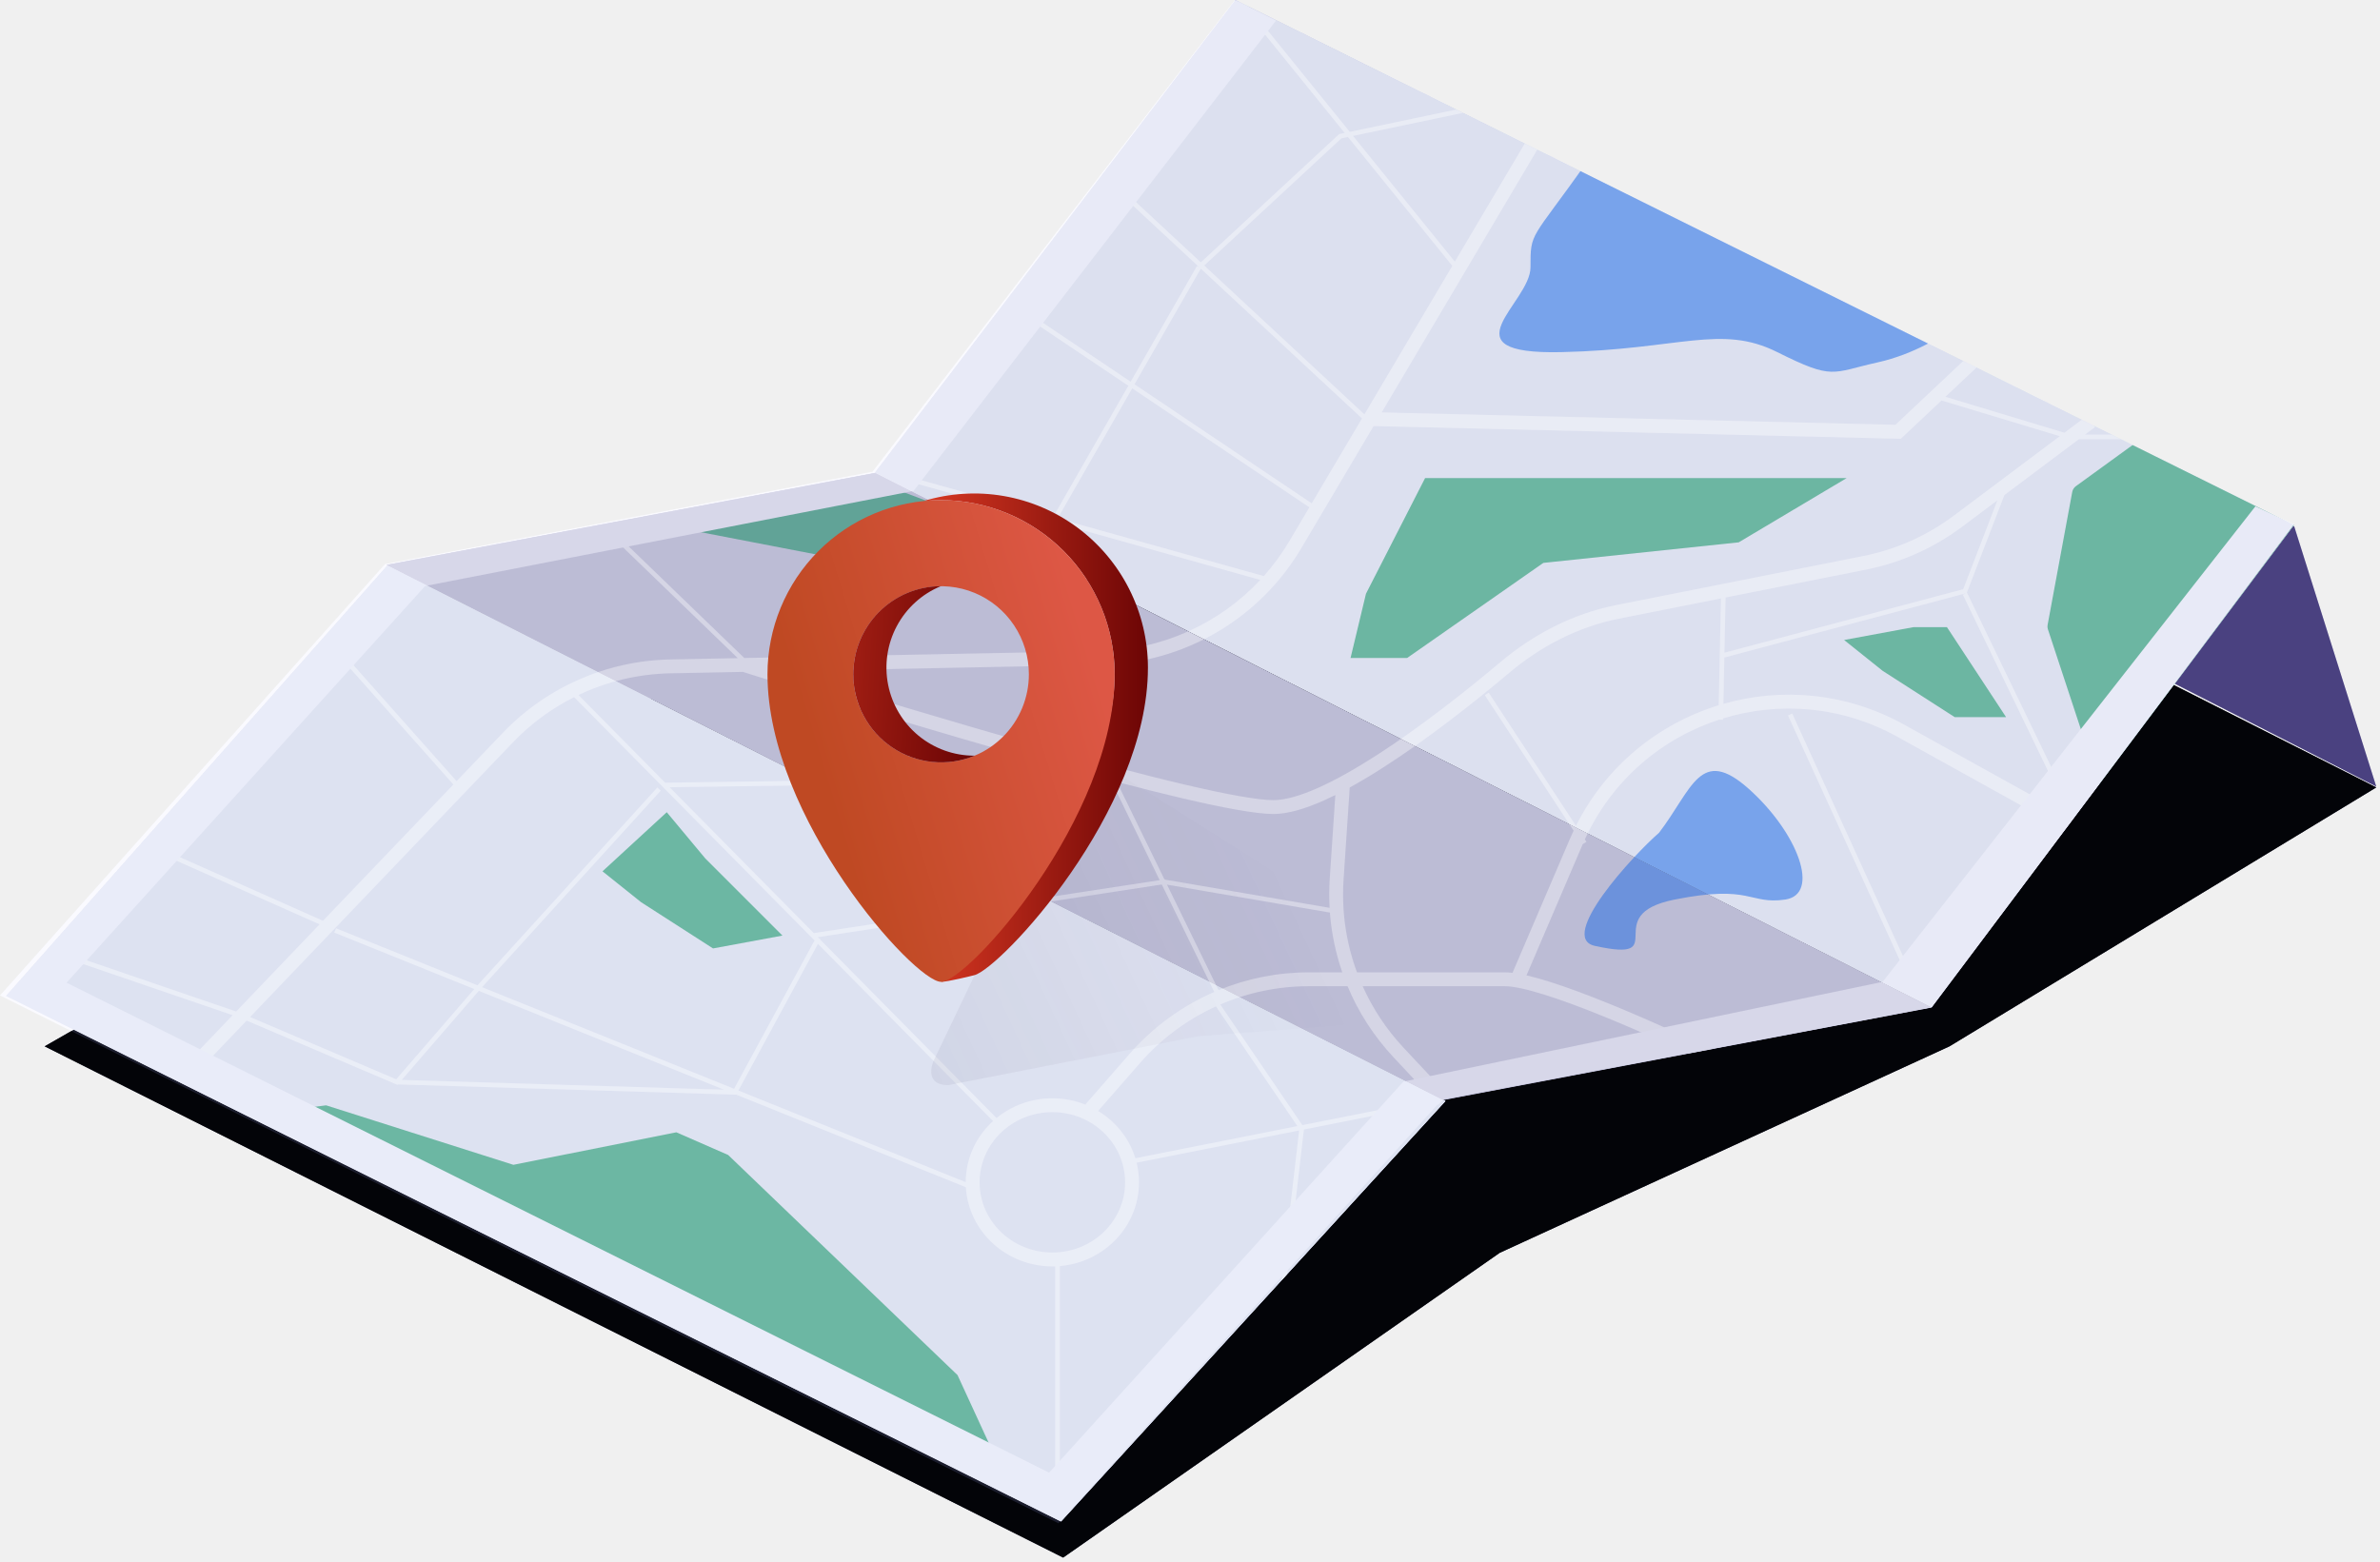
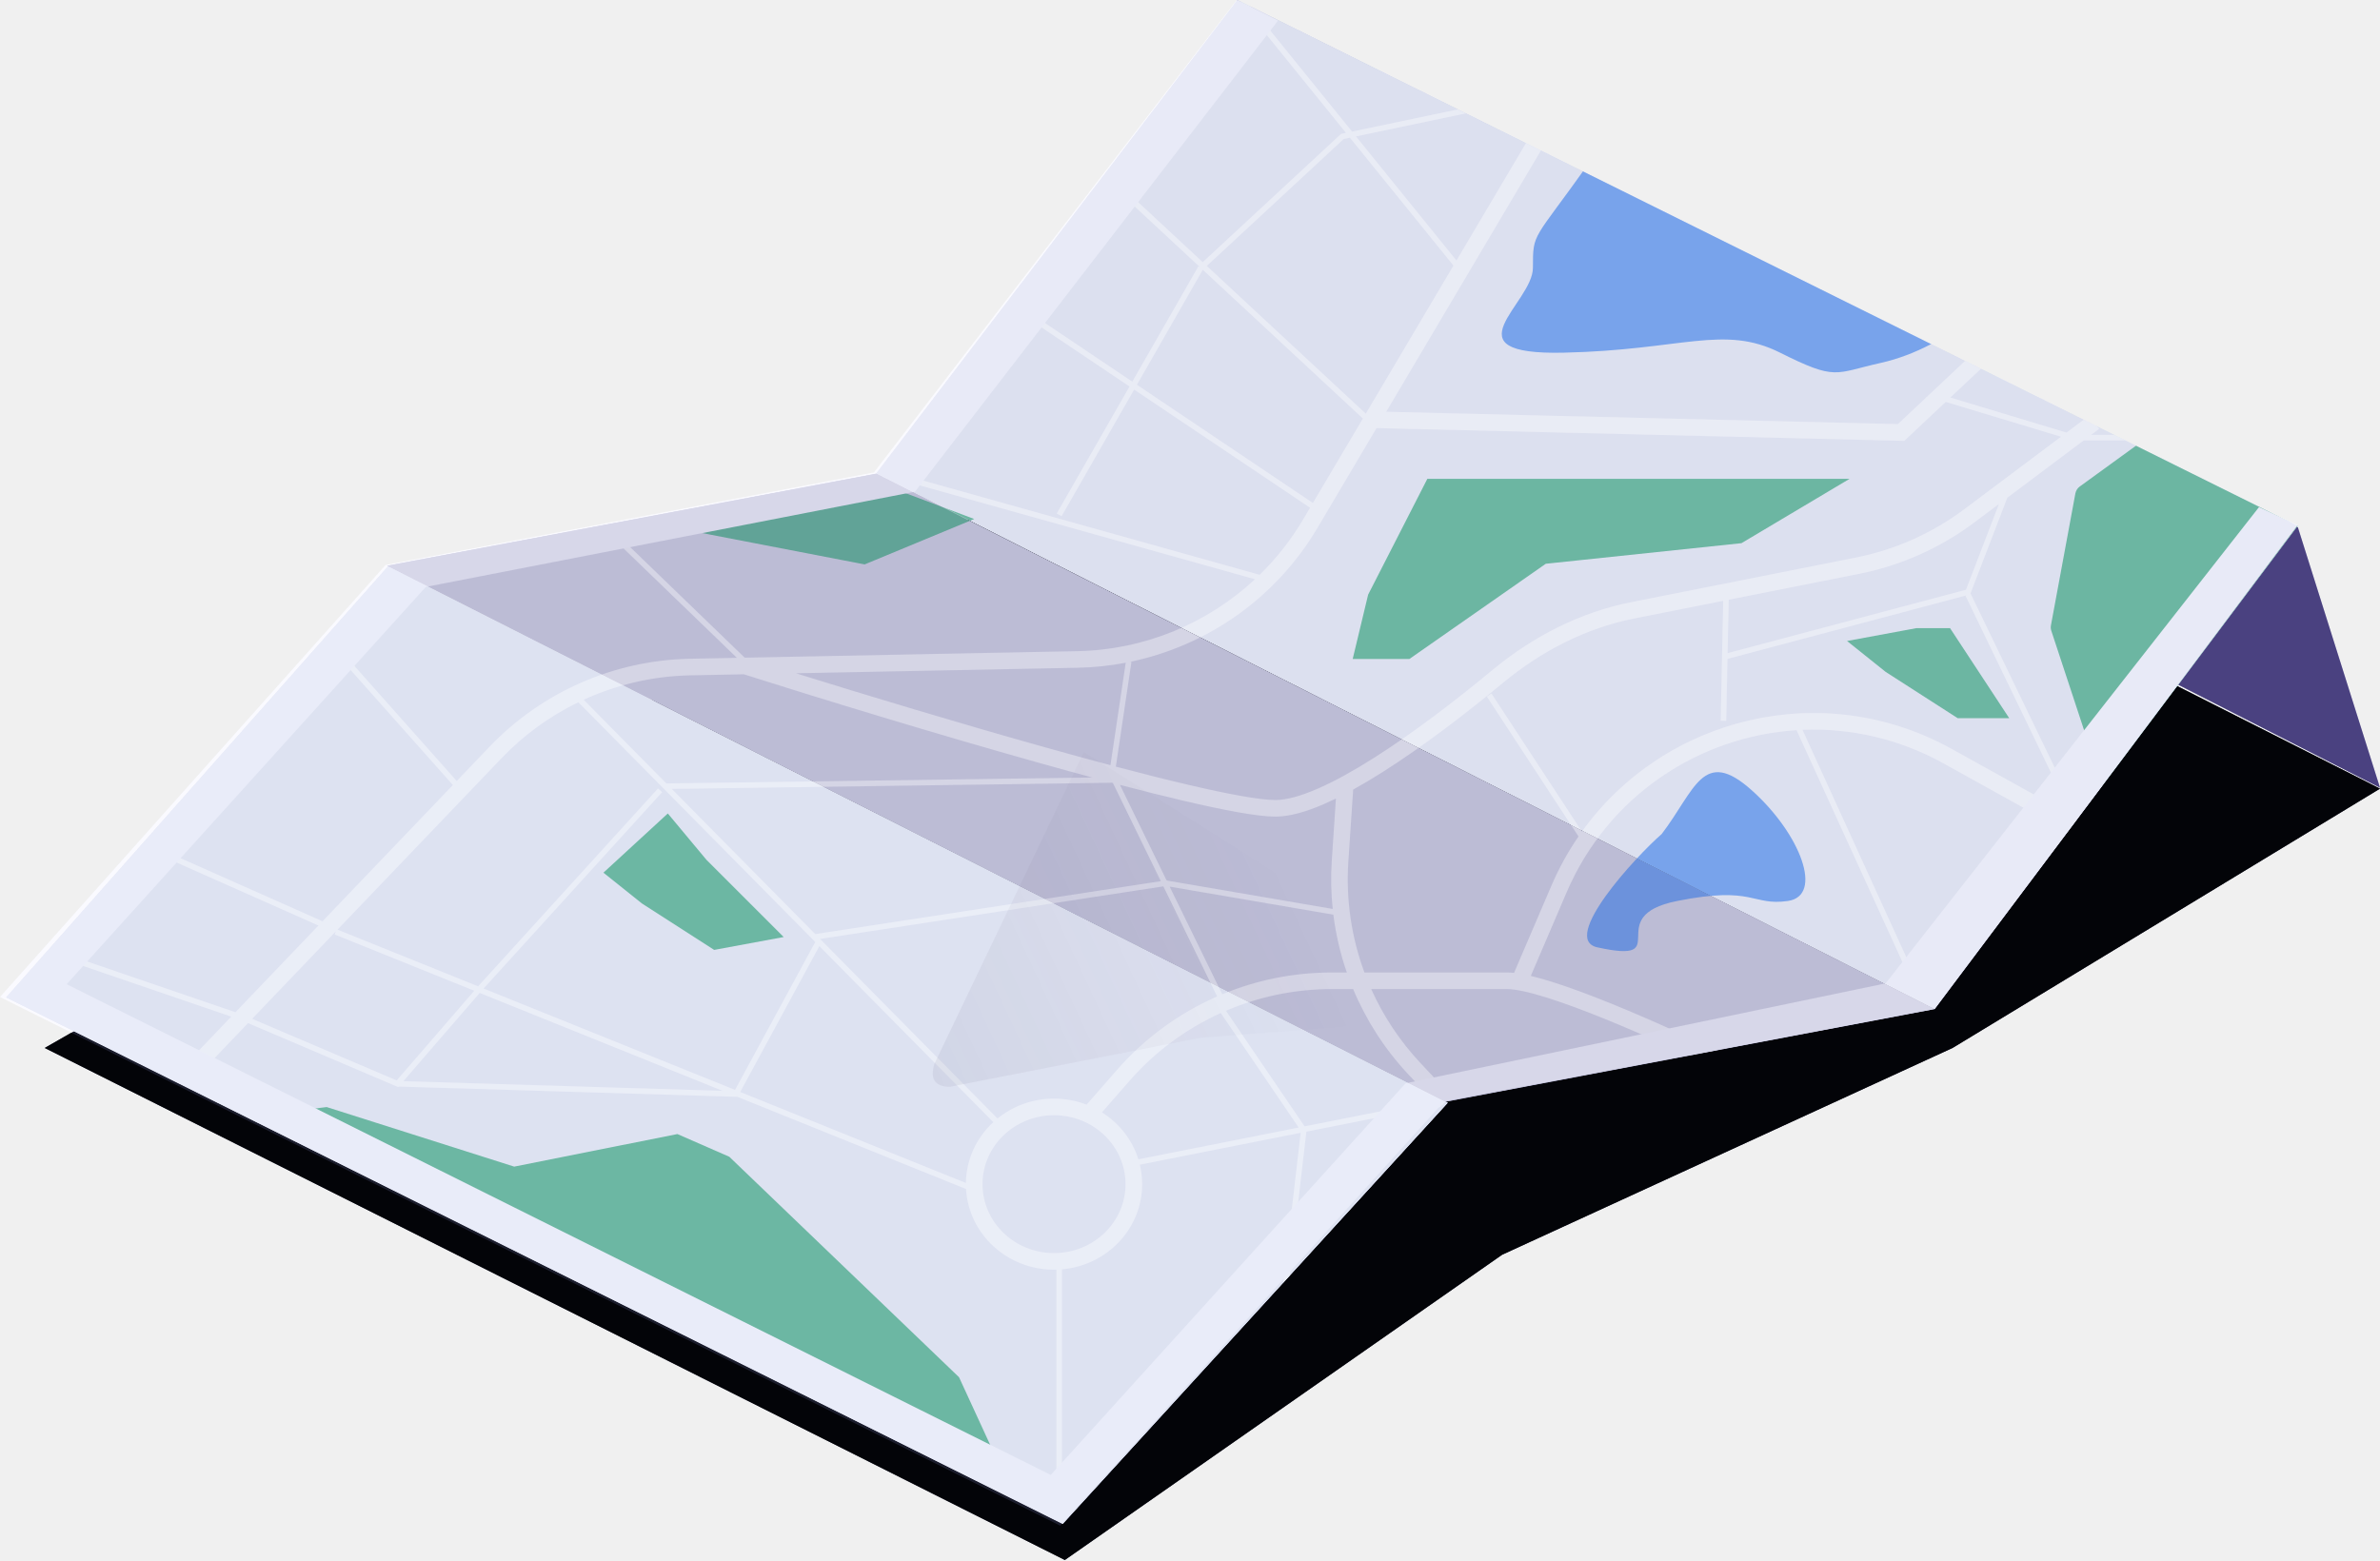
- <svg xmlns="http://www.w3.org/2000/svg" width="515" height="338" viewBox="0 0 515 338" fill="none">
-   <path d="M267.21 0L496.444 113.951L514.187 170.214L307.663 64.809L267.21 0Z" fill="#A7ACB9" />
-   <path d="M230.05 337.09L9.664 226.446L298.243 61.188L514.187 170.414L421.843 226.446L324.526 271.129L230.05 337.09Z" fill="#1C1E2D" />
-   <path d="M267.339 0L496.387 113.643L417.955 218.052L189.334 102.278L267.339 0Z" fill="#EDEFF7" />
-   <path d="M83.819 122.376L312.823 238.283L229.613 329.303L1.321 215.528L83.819 122.376Z" fill="#EDEFF7" />
-   <path d="M189.335 102.351L417.955 218.052L312.302 238.077L83.646 122.248L189.335 102.351Z" fill="#DBDBE9" />
-   <path d="M267.339 0L496.387 113.643L417.955 218.052L189.334 102.278L267.339 0Z" fill="#EDEFF7" />
-   <path d="M83.819 122.376L312.823 238.283L229.613 329.303L1.321 215.528L83.819 122.376Z" fill="#EDEFF7" />
-   <path d="M189.335 102.351L417.955 218.052L312.302 238.077L83.646 122.248L189.335 102.351Z" fill="#DBDBE9" />
+ <svg xmlns="http://www.w3.org/2000/svg" width="430" height="282" viewBox="0 0 430 282" fill="none">
+   <path d="M223.46 0L415.162 95.294L430 142.345L257.29 54.198L223.46 0Z" fill="#A7ACB9" />
+   <path d="M192.385 281.899L8.082 189.37L249.412 51.17L430 142.512L352.775 189.37L271.392 226.737L192.385 281.899Z" fill="#1C1E2D" />
+   <path d="M223.568 0L415.114 95.036L349.524 182.35L158.335 85.532L223.568 0Z" fill="#EDEFF7" />
+   <path d="M70.095 102.34L261.605 199.27L192.019 275.386L1.104 180.24L70.095 102.34Z" fill="#EDEFF7" />
+   <path d="M158.335 85.593L349.524 182.35L261.17 199.097L69.951 102.232L158.335 85.593Z" fill="#DBDBE9" />
+   <path d="M223.568 0L415.114 95.036L349.524 182.35L158.335 85.532L223.568 0Z" fill="#EDEFF7" />
+   <path d="M70.095 102.34L261.605 199.27L192.019 275.386L1.104 180.24L70.095 102.34Z" fill="#EDEFF7" />
+   <path d="M158.335 85.593L349.524 182.35L261.17 199.097L69.951 102.232L158.335 85.593Z" fill="#DBDBE9" />
  <g opacity="0.8">
-     <mask id="mask0" style="mask-type:alpha" maskUnits="userSpaceOnUse" x="1" y="0" width="496" height="330">
-       <path fill-rule="evenodd" clip-rule="evenodd" d="M267.339 0L496.387 113.643L417.955 218.052L312.384 238.061L312.823 238.283L229.613 329.303L1.321 215.528L83.819 122.376L178.814 170.456L83.646 122.248L189.335 102.351L417.906 218.027L189.335 102.278L267.339 0Z" fill="#DBDBE9" />
+     <mask id="mask0" style="mask-type:alpha" maskUnits="userSpaceOnUse" x="1" y="0" width="415" height="276">
+       <path fill-rule="evenodd" clip-rule="evenodd" d="M223.568 0L415.114 95.036L349.524 182.35L261.238 199.084L261.605 199.27L192.019 275.386L1.104 180.24L70.095 102.34L149.651 142.606L69.951 102.232L158.335 85.593L349.379 182.277L158.335 85.532L223.568 0Z" fill="#DBDBE9" />
    </mask>
    <g mask="url(#mask0)">
-       <path d="M331.179 57.85C331.179 50.063 331.179 52.288 343.417 35.044L422.961 70.644C420.736 72.498 414.284 76.652 406.274 78.432C396.261 80.657 396.817 82.326 384.58 76.207C372.342 70.088 363.442 75.65 337.854 76.207C312.267 76.763 331.179 65.638 331.179 57.85Z" fill="#669EF2" />
-       <path fill-rule="evenodd" clip-rule="evenodd" d="M448.404 106.474L443.08 135.222C443.018 135.553 443.042 135.893 443.147 136.213L458.247 182.016C458.792 183.671 461.045 183.885 461.893 182.364L493.519 125.627C493.872 124.994 494.541 124.601 495.266 124.601H504.109C505.635 124.601 506.598 122.961 505.856 121.628L484.134 82.627C483.55 81.579 482.182 81.277 481.212 81.981L449.195 105.219C448.78 105.52 448.497 105.969 448.404 106.474ZM177.652 102.605L162.67 105.578L135.934 112.147L186.8 121.959L210.472 112.146L184.883 102.513L177.652 102.605ZM414.061 135.726L399.042 138.507L407.386 145.183L422.961 155.195H434.086L421.293 135.726H414.061ZM130.372 188.57L144.278 175.776L152.622 185.789L169.309 202.477L154.29 205.258L138.715 195.245L130.372 188.57ZM295.579 128.495L308.373 103.463H399.599L376.236 117.37L333.961 121.82L304.479 142.401H292.242L295.579 128.495ZM207.196 297.594L157.56 249.956L146.348 245.05L111.089 252.087L70.575 239.216L43.597 242.591L214.366 327.634L214.366 313.171L207.196 297.594Z" fill="#56B693" />
-       <path fill-rule="evenodd" clip-rule="evenodd" d="M314.263 57.545L291.677 29.644L290.255 29.942L260.576 57.462L295.242 89.674L314.263 57.545ZM314.807 56.627L292.777 29.413L324.607 22.739L324.402 21.761L292.07 28.54L268.711 -0.315L267.934 0.315L290.97 28.771L289.914 28.992L289.778 29.02L289.677 29.115L259.842 56.78L233.063 31.896L232.382 32.629L259.107 57.462L259.083 57.484L259.423 57.85L258.989 57.602L244.66 82.613L212.976 61.329L212.418 62.159L244.161 83.483L228.395 111.002L229.262 111.499L244.993 84.042L283.33 109.794L278.999 117.109C277.385 119.835 275.527 122.366 273.462 124.683L273.464 124.676L190.026 101.313L189.756 102.276L272.712 125.504C263.866 134.977 251.466 140.631 238.216 140.891L161.053 142.404L130.719 113.116L130.024 113.835L159.642 142.432L145.002 142.719C131.302 142.988 118.274 148.705 108.801 158.606L98.801 169.058L63.438 129.275L62.691 129.939L98.107 169.783L69.888 199.276L31.005 181.994L30.599 182.908L69.154 200.044L51.106 218.907L9.826 204.785L9.502 205.731L50.344 219.703L36.95 233.702L39.117 235.776L53.374 220.875L85.675 234.643L86.011 234.786L86.094 234.69L159.282 236.908L159.282 236.887L209.003 256.936C209.569 266.528 217.774 274.065 227.716 274.065C227.921 274.065 228.125 274.061 228.329 274.055V335.421V336.708L229.197 335.759L277.591 282.915L277.701 282.795L277.719 282.635L282.147 244.45L310.849 238.757L311.172 239.102L311.725 238.584L311.808 238.567L311.798 238.516L313.362 237.052L303.718 226.751C300.012 222.792 297.035 218.283 294.863 213.433H294.909H295.012H295.115H295.217H295.319H295.422H295.524H295.627H295.729H295.831H295.933H296.036H296.138H296.24H296.342H296.444H296.546H296.648H296.749H296.851H296.953H297.055H297.156H297.258H297.359H297.461H297.562H297.664H297.765H297.866H297.967H298.069H298.17H298.271H298.372H298.472H298.573H298.674H298.775H298.875H298.976H299.077H299.177H299.277H299.378H299.478H299.578H299.678H299.778H299.878H299.978H300.078H300.178H300.277H300.377H300.476H300.576H300.675H300.775H300.874H300.973H301.072H301.171H301.27H301.369H301.467H301.566H301.665H301.763H301.861H301.96H302.058H302.156H302.254H302.352H302.45H302.548H302.646H302.743H302.841H302.938H303.035H303.133H303.23H303.327H303.424H303.521H303.618H303.714H303.811H303.907H304.004H304.1H304.196H304.292H304.388H304.484H304.58H304.675H304.771H304.866H304.962H305.057H305.152H305.247H305.342H305.437H305.532H305.626H305.721H305.815H305.909H306.003H306.097H306.191H306.285H306.379H306.472H306.566H306.659H306.752H306.845H306.938H307.031H307.124H307.217H307.309H307.401H307.494H307.586H307.678H307.769H307.861H307.953H308.044H308.136H308.227H308.318H308.409H308.5H308.59H308.681H308.771H308.862H308.952H309.042H309.132H309.221H309.311H309.4H309.49H309.579H309.668H309.757H309.845H309.934H310.023H310.111H310.199H310.287H310.375H310.463H310.55H310.638H310.725H310.812H310.899H310.986H311.073H311.159H311.246H311.332H311.418H311.504H311.59H311.675H311.761H311.846H311.931H312.016H312.101H312.185H312.27H312.354H312.438H312.522H312.606H312.69H312.773H312.857H312.94H313.023H313.106H313.189H313.271H313.353H313.436H313.518H313.599H313.681H313.762H313.844H313.925H314.006H314.087H314.167H314.248H314.328H314.408H314.488H314.568H314.647H314.726H314.806H314.885H314.963H315.042H315.12H315.199H315.277H315.354H315.432H315.51H315.587H315.664H315.741H315.818H315.894H315.971H316.047H316.123H316.198H316.274H316.349H316.424H316.499H316.574H316.649H316.723H316.797H316.871H316.945H317.019H317.092H317.165H317.238H317.311H317.384H317.456H317.528H317.6H317.672H317.743H317.815H317.886H317.956H318.027H318.098H318.168H318.238H318.308H318.377H318.447H318.516H318.585H318.654H318.722H318.79H318.859H318.926H318.994H319.061H319.129H319.196H319.262H319.329H319.395H319.461H319.527H319.593H319.658H319.723H319.788H319.853H319.917H319.982H320.046H320.109H320.173H320.236H320.299H320.362H320.425H320.487H320.549H320.611H320.673H320.734H320.795H320.856H320.917H320.978H321.038H321.098H321.157H321.217H321.276H321.335H321.394H321.452H321.511H321.569H321.626H321.684H321.741H321.798H321.855H321.911H321.967H322.023H322.079H322.135H322.19H322.245H322.299H322.354H322.408H322.462H322.516H322.569H322.622H322.675H322.728H322.78H322.832H322.884H322.935H322.987H323.038H323.088H323.139H323.189H323.239H323.289H323.338H323.387H323.436H323.485H323.533H323.581H323.629H323.676H323.723H323.77H323.817H323.863H323.909H323.955H324.001H324.046H324.091H324.136H324.18H324.224H324.268H324.311H324.355H324.398H324.44H324.483H324.525H324.567H324.608H324.649H324.69H324.731H324.771H324.811H324.851H324.891H324.93H324.969H325.007H325.045H325.083H325.121H325.158H325.196H325.232H325.269H325.305H325.341H325.376H325.412H325.447H325.481H325.516H325.55H325.583H325.617C327.479 213.433 330.508 214.107 334.34 215.311C338.121 216.499 342.526 218.151 347.065 219.997C356.142 223.689 365.677 228.123 371.68 231.079L373.005 228.387C366.955 225.409 357.355 220.943 348.196 217.218C343.617 215.356 339.129 213.671 335.239 212.449C333.49 211.899 331.828 211.432 330.314 211.086L342.457 182.751L342.478 182.702L343.279 182.177L342.94 181.66C348.82 168.802 359.595 159.791 372.003 155.744L372.842 155.762L372.848 155.477C384.946 151.773 398.51 152.757 410.566 159.446L448.377 180.425L449.833 177.802L449.466 177.598L425.637 128.277L425.582 128.304L425.653 128.118L433.72 107.142L449.826 95.063H465.237V94.063H451.159L453.343 92.426L451.543 90.026L446.707 93.653L420.957 85.879L430.664 76.743L428.608 74.558L410.144 91.936L298.978 89.251L333.583 30.802L331.001 29.274L314.807 56.627ZM85.732 233.58L54.113 220.103L110.969 160.68C114.834 156.64 119.328 153.34 124.229 150.876L143.366 170.243L175.562 202.828L176.258 203.531L158.857 235.613L159.033 235.709L104.31 213.643L142.979 171.106L142.239 170.434L103.321 213.244L72.708 200.9L72.334 201.828L102.628 214.043L85.732 233.58ZM208.972 255.845L159.78 236.01L176.992 204.275L214.882 242.621C211.256 245.925 208.981 250.616 208.972 255.845ZM156.654 235.828L86.937 233.715L103.609 214.438L156.654 235.828ZM229.329 273.998V334.135L276.745 282.359L281.116 244.655L245.947 251.63C246.282 252.992 246.46 254.413 246.46 255.877C246.46 265.436 238.887 273.206 229.329 273.998ZM245.68 250.664L280.738 243.71L263.12 217.801C256.918 220.629 251.312 224.763 246.723 230.013L237.615 240.431C241.445 242.746 244.359 246.366 245.68 250.664ZM234.977 239.106L234.871 239.013L244.464 228.038C249.553 222.217 255.821 217.687 262.756 214.68L251.398 191.422L176.963 202.822L177.256 203.119L177.536 203.271L177.49 203.356L215.641 241.966C218.909 239.295 223.128 237.689 227.716 237.689C230.287 237.689 232.741 238.193 234.977 239.106ZM252.126 190.372L287.704 196.471C287.588 194.386 287.598 192.285 287.738 190.179L288.946 172.065C288.128 172.471 287.323 172.852 286.534 173.206C282.494 175.014 278.711 176.164 275.554 176.164C271.79 176.164 264.691 174.834 255.837 172.76C251.519 171.749 246.742 170.55 241.667 169.218L251.974 190.323L252.116 190.301L252.126 190.372ZM287.771 197.497L252.527 191.455L263.679 214.291C269.816 211.771 276.45 210.433 283.235 210.433H283.338H283.44H283.543H283.646H283.748H283.851H283.954H284.057H284.16H284.263H284.366H284.469H284.572H284.675H284.778H284.881H284.984H285.087H285.19H285.293H285.397H285.5H285.603H285.706H285.81H285.913H286.016H286.12H286.223H286.327H286.43H286.533H286.637H286.74H286.844H286.947H287.051H287.154H287.258H287.362H287.465H287.569H287.672H287.776H287.88H287.983H288.087H288.19H288.294H288.398H288.501H288.605H288.709H288.812H288.916H289.02H289.123H289.227H289.331H289.435H289.538H289.642H289.746H289.849H289.953H290.056H290.16H290.264H290.367H290.451C289.013 206.272 288.107 201.925 287.771 197.497ZM250.938 190.481L240.468 169.042L240.448 169.175L239.609 169.05L144.902 170.376L176.095 201.944L250.938 190.481ZM291.594 213.433H291.507H291.403H291.3H291.196H291.093H290.989H290.885H290.782H290.678H290.575H290.471H290.367H290.264H290.16H290.056H289.953H289.849H289.746H289.642H289.538H289.435H289.331H289.227H289.123H289.02H288.916H288.812H288.709H288.605H288.501H288.398H288.294H288.19H288.087H287.983H287.88H287.776H287.672H287.569H287.465H287.362H287.258H287.154H287.051H286.947H286.844H286.74H286.637H286.533H286.43H286.327H286.223H286.12H286.016H285.913H285.81H285.706H285.603H285.5H285.397H285.293H285.19H285.087H284.984H284.881H284.778H284.675H284.572H284.469H284.366H284.263H284.16H284.057H283.954H283.851H283.748H283.646H283.543H283.44H283.338H283.235C276.561 213.433 270.042 214.808 264.049 217.39L281.804 243.499L310.044 237.898L301.528 228.801C297.282 224.265 293.938 219.051 291.594 213.433ZM293.637 210.433H293.676H293.779H293.882H293.984H294.087H294.19H294.293H294.396H294.499H294.601H294.704H294.807H294.909H295.012H295.115H295.217H295.319H295.422H295.524H295.627H295.729H295.831H295.933H296.036H296.138H296.24H296.342H296.444H296.546H296.648H296.749H296.851H296.953H297.055H297.156H297.258H297.359H297.461H297.562H297.664H297.765H297.866H297.967H298.069H298.17H298.271H298.372H298.472H298.573H298.674H298.775H298.875H298.976H299.077H299.177H299.277H299.378H299.478H299.578H299.678H299.778H299.878H299.978H300.078H300.178H300.277H300.377H300.476H300.576H300.675H300.775H300.874H300.973H301.072H301.171H301.27H301.369H301.467H301.566H301.665H301.763H301.861H301.96H302.058H302.156H302.254H302.352H302.45H302.548H302.646H302.743H302.841H302.938H303.035H303.133H303.23H303.327H303.424H303.521H303.618H303.714H303.811H303.907H304.004H304.1H304.196H304.292H304.388H304.484H304.58H304.675H304.771H304.866H304.962H305.057H305.152H305.247H305.342H305.437H305.532H305.626H305.721H305.815H305.909H306.003H306.097H306.191H306.285H306.379H306.472H306.566H306.659H306.752H306.845H306.938H307.031H307.124H307.217H307.309H307.401H307.494H307.586H307.678H307.769H307.861H307.953H308.044H308.136H308.227H308.318H308.409H308.5H308.59H308.681H308.771H308.862H308.952H309.042H309.132H309.221H309.311H309.4H309.49H309.579H309.668H309.757H309.845H309.934H310.023H310.111H310.199H310.287H310.375H310.463H310.55H310.638H310.725H310.812H310.899H310.986H311.073H311.159H311.246H311.332H311.418H311.504H311.59H311.675H311.761H311.846H311.931H312.016H312.101H312.185H312.27H312.354H312.438H312.522H312.606H312.69H312.773H312.857H312.94H313.023H313.106H313.189H313.271H313.353H313.436H313.518H313.599H313.681H313.762H313.844H313.925H314.006H314.087H314.167H314.248H314.328H314.408H314.488H314.568H314.647H314.726H314.806H314.885H314.963H315.042H315.12H315.199H315.277H315.354H315.432H315.51H315.587H315.664H315.741H315.818H315.894H315.971H316.047H316.123H316.198H316.274H316.349H316.424H316.499H316.574H316.649H316.723H316.797H316.871H316.945H317.019H317.092H317.165H317.238H317.311H317.384H317.456H317.528H317.6H317.672H317.743H317.815H317.886H317.956H318.027H318.098H318.168H318.238H318.308H318.377H318.447H318.516H318.585H318.654H318.722H318.79H318.859H318.926H318.994H319.061H319.129H319.196H319.262H319.329H319.395H319.461H319.527H319.593H319.658H319.723H319.788H319.853H319.917H319.982H320.046H320.109H320.173H320.236H320.299H320.362H320.425H320.487H320.549H320.611H320.673H320.734H320.795H320.856H320.917H320.978H321.038H321.098H321.157H321.217H321.276H321.335H321.394H321.452H321.511H321.569H321.626H321.684H321.741H321.798H321.855H321.911H321.967H322.023H322.079H322.135H322.19H322.245H322.299H322.354H322.408H322.462H322.516H322.569H322.622H322.675H322.728H322.78H322.832H322.884H322.935H322.987H323.038H323.088H323.139H323.189H323.239H323.289H323.338H323.387H323.436H323.485H323.533H323.581H323.629H323.676H323.723H323.77H323.817H323.863H323.909H323.955H324.001H324.046H324.091H324.136H324.18H324.224H324.268H324.311H324.355H324.398H324.44H324.483H324.525H324.567H324.608H324.649H324.69H324.731H324.771H324.811H324.851H324.891H324.93H324.969H325.007H325.045H325.083H325.121H325.158H325.196H325.232H325.269H325.305H325.341H325.376H325.412H325.447H325.481H325.516H325.55H325.583H325.617C326.126 210.433 326.683 210.47 327.283 210.541L339.7 181.569C339.959 180.963 340.229 180.365 340.509 179.774L321.305 150.463L322.141 149.915L341.019 178.728C347.552 165.69 358.933 156.619 371.907 152.628L372.389 129.51L350.285 133.899C341.534 135.637 333.457 139.814 326.585 145.602C318.57 152.354 308.839 159.95 299.666 165.868C297.079 167.537 294.526 169.078 292.061 170.432L290.732 190.378C290.273 197.266 291.292 204.093 293.637 210.433ZM283.84 108.932L294.721 90.554L259.841 58.144L259.818 58.165L245.492 83.172L283.84 108.932ZM237.381 168.081C233.257 166.976 228.975 165.798 224.613 164.574C201.869 158.191 176.898 150.54 160.747 145.411L145.061 145.718C138.108 145.855 131.338 147.482 125.177 150.412L143.928 169.389L237.381 168.081ZM297.227 92.21L281.581 118.637C273.525 132.244 259.735 141.297 244.284 143.421L240.933 165.922C246.546 167.407 251.812 168.736 256.521 169.839C265.446 171.93 272.198 173.164 275.554 173.164C278.075 173.164 281.393 172.22 285.308 170.467C289.191 168.729 293.526 166.258 298.04 163.347C307.065 157.524 316.688 150.016 324.652 143.308C331.862 137.236 340.392 132.805 349.7 130.957L403.166 120.339C410.291 118.924 417.008 115.927 422.819 111.568L445.714 94.397L420.117 86.67L411.752 94.543L411.303 94.965L410.687 94.95L297.227 92.21ZM239.96 165.664L243.253 143.552C241.61 143.744 239.948 143.858 238.274 143.891L170.151 145.226C185.814 150.119 206.403 156.348 225.423 161.686C230.419 163.087 235.303 164.427 239.96 165.664ZM447.949 176.757L424.736 128.712L425.365 128.408L425.315 128.422L373.122 142.303L372.914 152.329C385.519 148.729 399.532 149.893 412.022 156.823L447.949 176.757ZM432.215 108.272L424.619 113.968C418.448 118.597 411.316 121.78 403.75 123.282L373.393 129.31L373.144 141.262L424.811 127.521L432.215 108.272ZM387.816 154.431L422.86 231.194L421.95 231.609L386.906 154.846L387.816 154.431ZM211.972 255.877C211.972 247.535 218.974 240.689 227.716 240.689C236.458 240.689 243.46 247.535 243.46 255.877C243.46 264.219 236.458 271.065 227.716 271.065C218.974 271.065 211.972 264.219 211.972 255.877Z" fill="white" />
-       <path d="M378.461 170.77C367.892 161.314 366.223 170.77 358.992 180.227C353.429 185.047 336.967 202.913 345.086 204.702C362.33 208.5 345.642 198.027 362.33 194.689C379.017 191.352 378.461 195.802 386.248 194.689C394.036 193.577 389.03 180.227 378.461 170.77Z" fill="#669EF2" />
+       <path d="M276.956 48.379C276.956 41.866 276.956 43.727 287.19 29.306L353.711 59.078C351.85 60.628 346.454 64.102 339.755 65.59C331.382 67.451 331.847 68.847 321.613 63.73C311.379 58.613 303.936 63.264 282.538 63.73C261.14 64.195 276.956 54.891 276.956 48.379Z" fill="#669EF2" />
+       <path fill-rule="evenodd" clip-rule="evenodd" d="M374.963 89.169L370.55 113C370.489 113.33 370.512 113.671 370.617 113.99L382.985 151.506C383.531 153.161 385.783 153.375 386.632 151.854L412.622 105.226C412.976 104.593 413.644 104.2 414.369 104.2H421.015C422.541 104.2 423.504 102.56 422.762 101.227L405.047 69.421C404.464 68.373 403.096 68.071 402.125 68.775L375.755 87.915C375.34 88.216 375.057 88.665 374.963 89.169ZM148.566 85.806L136.036 88.292L113.678 93.785L156.216 101.991L176.012 93.784L154.612 85.729L148.566 85.806ZM346.268 113.504L333.708 115.83L340.686 121.412L353.711 129.785H363.014L352.315 113.504H346.268ZM109.026 157.696L120.656 146.997L127.633 155.37L141.589 169.325L129.029 171.651L116.004 163.278L109.026 157.696ZM247.184 107.456L257.884 86.523H334.173L314.635 98.153L279.282 101.874L254.627 119.086H244.393L247.184 107.456ZM173.272 248.869L131.763 209.031L122.387 204.929L92.9 210.813L59.02 200.05L36.459 202.872L179.268 273.991L179.268 261.896L173.272 248.869Z" fill="#56B693" />
+       <path fill-rule="evenodd" clip-rule="evenodd" d="M262.6 47.995L243.889 24.881L242.771 25.116L218.033 48.054L246.761 74.748L262.6 47.995ZM263.144 47.077L244.989 24.65L271.476 19.097L271.271 18.118L244.282 23.777L224.779 -0.315L224.002 0.315L243.182 24.008L242.43 24.165L242.294 24.194L242.193 24.288L217.298 47.372L194.959 26.614L194.279 27.347L216.857 48.327L216.514 48.13L204.574 68.97L178.151 51.22L177.594 52.05L204.076 69.84L190.929 92.787L191.797 93.284L204.908 70.399L236.694 91.751L235.431 93.885C233.238 97.59 230.593 100.936 227.59 103.87L158.935 84.646L158.665 85.609L226.748 104.672C218.126 112.699 206.741 117.43 194.648 117.667L134.581 118.845L134.55 118.846L109.373 94.537L108.679 95.257L133.139 118.873L124.659 119.04C110.959 119.308 97.93 125.026 88.457 134.927L82.517 141.135L53.113 108.055L52.366 108.719L81.824 141.86L58.267 166.48L25.962 152.122L25.556 153.036L57.533 167.248L42.545 182.913L8.244 171.178L7.92 172.124L41.783 183.709L30.722 195.269L32.89 197.343L44.816 184.878L71.616 196.301L71.951 196.444L72.034 196.348L133.2 198.201L133.201 198.189L174.537 214.857C175.005 223.027 181.986 229.438 190.432 229.438C190.576 229.438 190.72 229.436 190.863 229.432V280.503V281.79L191.732 280.841L232.202 236.649L232.311 236.53L232.33 236.369L236.026 204.496L259.736 199.793L260.045 200.122L260.574 199.627L260.772 199.587L260.747 199.464L262.235 198.072L256.599 192.051C252.892 188.092 249.916 183.584 247.743 178.734H247.774H247.852H247.93H248.008H248.086H248.164H248.242H248.32H248.398H248.476H248.554H248.632H248.709H248.787H248.865H248.942H249.02H249.097H249.175H249.252H249.33H249.407H249.485H249.562H249.639H249.716H249.793H249.871H249.948H250.025H250.102H250.179H250.256H250.332H250.409H250.486H250.563H250.639H250.716H250.792H250.869H250.945H251.022H251.098H251.174H251.251H251.327H251.403H251.479H251.555H251.631H251.707H251.783H251.859H251.934H252.01H252.086H252.161H252.237H252.312H252.388H252.463H252.538H252.613H252.689H252.764H252.839H252.914H252.989H253.064H253.138H253.213H253.288H253.362H253.437H253.511H253.586H253.66H253.734H253.809H253.883H253.957H254.031H254.105H254.179H254.252H254.326H254.4H254.473H254.547H254.62H254.694H254.767H254.84H254.913H254.986H255.059H255.132H255.205H255.278H255.35H255.423H255.496H255.568H255.64H255.713H255.785H255.857H255.929H256.001H256.073H256.145H256.217H256.288H256.36H256.431H256.503H256.574H256.645H256.716H256.787H256.858H256.929H257H257.071H257.142H257.212H257.283H257.353H257.423H257.493H257.564H257.634H257.703H257.773H257.843H257.913H257.982H258.052H258.121H258.19H258.26H258.329H258.398H258.466H258.535H258.604H258.673H258.741H258.809H258.878H258.946H259.014H259.082H259.15H259.218H259.286H259.353H259.421H259.488H259.555H259.623H259.69H259.757H259.824H259.89H259.957H260.024H260.09H260.156H260.223H260.289H260.355H260.421H260.487H260.552H260.618H260.684H260.749H260.814H260.879H260.944H261.009H261.074H261.139H261.203H261.268H261.332H261.397H261.461H261.525H261.589H261.652H261.716H261.78H261.843H261.906H261.97H262.033H262.096H262.159H262.221H262.284H262.346H262.409H262.471H262.533H262.595H262.657H262.719H262.78H262.842H262.903H262.964H263.025H263.086H263.147H263.208H263.269H263.329H263.389H263.45H263.51H263.57H263.63H263.689H263.749H263.808H263.868H263.927H263.986H264.045H264.103H264.162H264.221H264.279H264.337H264.395H264.453H264.511H264.569H264.626H264.684H264.741H264.798H264.855H264.912H264.969H265.025H265.082H265.138H265.194H265.25H265.306H265.362H265.417H265.473H265.528H265.583H265.638H265.693H265.748H265.802H265.856H265.911H265.965H266.019H266.073H266.126H266.18H266.233H266.286H266.339H266.392H266.445H266.498H266.55H266.602H266.654H266.706H266.758H266.81H266.861H266.913H266.964H267.015H267.066H267.117H267.167H267.218H267.268H267.318H267.368H267.418H267.467H267.517H267.566H267.615H267.664H267.713H267.761H267.81H267.858H267.906H267.954H268.002H268.05H268.097H268.144H268.192H268.239H268.285H268.332H268.378H268.425H268.471H268.517H268.563H268.608H268.654H268.699H268.744H268.789H268.834H268.878H268.923H268.967H269.011H269.055H269.098H269.142H269.185H269.228H269.271H269.314H269.357H269.399H269.441H269.484H269.525H269.567H269.609H269.65H269.691H269.732H269.773H269.814H269.854H269.894H269.934H269.974H270.014H270.053H270.093H270.132H270.171H270.21H270.248H270.287H270.325H270.363H270.401H270.438H270.476H270.513H270.55H270.587H270.623H270.66H270.696H270.732H270.768H270.804H270.839H270.875H270.91H270.945H270.979H271.014H271.048H271.082H271.116H271.15H271.183H271.217H271.25H271.283H271.315H271.348H271.38H271.412H271.444H271.476H271.507H271.539H271.57H271.601H271.631H271.662H271.692H271.722H271.752H271.781H271.811H271.84H271.869H271.898H271.926H271.955H271.983H272.011H272.039H272.066H272.093H272.12H272.147H272.174H272.2H272.227H272.253H272.278H272.304C273.82 178.734 276.322 179.286 279.526 180.293C282.678 181.284 286.355 182.662 290.148 184.205C297.733 187.29 305.7 190.996 310.717 193.465L312.042 190.774C306.979 188.281 298.945 184.544 291.279 181.426C287.447 179.868 283.687 178.456 280.425 177.431C279.07 177.005 277.772 176.636 276.573 176.352L283.042 161.257C290.552 143.736 307.018 133.069 324.588 131.946L352.79 193.722L353.7 193.307L325.662 131.889C334.237 131.532 343.035 133.45 351.151 137.953L374.846 151.099L376.302 148.476L375.814 148.206L356.021 107.239L356.01 107.245L356.038 107.171L362.666 89.939L376.477 79.581H389.064V78.581H377.81L379.265 77.49L377.465 75.09L373.357 78.17L352.374 71.836L360.321 64.357L358.265 62.172L342.897 76.636L250.452 74.403L279.177 25.884L276.595 24.356L263.144 47.077ZM71.672 195.238L45.555 184.106L60.691 168.286L60.46 168.859L85.688 179.031L71.672 195.238ZM86.382 178.233L60.976 167.988L90.625 137.001C94.649 132.795 99.353 129.391 104.49 126.898L119.835 142.428L146.76 169.677L147.298 170.222L132.802 196.95L87.371 178.632L119.63 143.147L118.89 142.474L86.382 178.233ZM174.513 213.77L133.735 197.327L148.033 170.965L179.467 202.778C176.468 205.541 174.573 209.43 174.513 213.77ZM86.669 179.427L130.549 197.12L72.877 195.373L86.669 179.427ZM191.863 229.376V279.217L231.355 236.093L234.995 204.7L205.939 210.463C206.21 211.593 206.353 212.771 206.353 213.983C206.353 222.091 199.947 228.675 191.863 229.376ZM205.673 209.497L234.636 203.752L220.564 183.057C214.322 185.885 208.679 190.036 204.066 195.314L199.087 201.009C202.201 202.97 204.572 205.96 205.673 209.497ZM196.317 199.619L201.807 193.339C206.848 187.572 213.047 183.072 219.906 180.066L210.19 160.171L148.16 169.671L148.482 169.997L148.541 170.029L148.531 170.047L180.225 202.122C182.995 199.875 186.559 198.527 190.432 198.527C192.507 198.527 194.494 198.914 196.317 199.619ZM210.833 159.118L240.783 164.252C240.481 161.358 240.423 158.424 240.619 155.48L241.364 144.301C240.655 144.647 239.959 144.97 239.276 145.268C236.057 146.67 233.017 147.567 230.438 147.567C227.256 147.567 221.292 146.447 213.893 144.714C210.367 143.888 206.477 142.912 202.345 141.831L210.765 159.072L210.825 159.063L210.833 159.118ZM240.901 165.287L211.325 160.217L220.827 179.673C227.019 177.101 233.723 175.734 240.58 175.734H240.66H240.739H240.819H240.898H240.977H241.057H241.136H241.215H241.295H241.374H241.454H241.533H241.612H241.692H241.771H241.851H241.93H242.009H242.089H242.168H242.248H242.327H242.406H242.486H242.565H242.645H242.724H242.803H242.883H242.962H243.041H243.121H243.2H243.279H243.332C242.164 172.355 241.347 168.854 240.901 165.287ZM209.73 159.23L201.069 141.495L200.891 141.448L200.673 141.416L200.673 141.45L121.371 142.56L147.292 168.793L209.73 159.23ZM244.475 178.734H244.468H244.389H244.31H244.231H244.151H244.072H243.993H243.914H243.834H243.755H243.676H243.597H243.517H243.438H243.359H243.279H243.2H243.121H243.041H242.962H242.883H242.803H242.724H242.645H242.565H242.486H242.406H242.327H242.248H242.168H242.089H242.009H241.93H241.851H241.771H241.692H241.612H241.533H241.454H241.374H241.295H241.215H241.136H241.057H240.977H240.898H240.819H240.739H240.66H240.58C233.943 178.734 227.46 180.093 221.494 182.647L235.702 203.54L258.932 198.933L254.409 194.102C250.162 189.566 246.818 184.351 244.475 178.734ZM246.518 175.734H246.52H246.598H246.677H246.756H246.834H246.913H246.991H247.07H247.148H247.226H247.305H247.383H247.461H247.54H247.618H247.696H247.774H247.852H247.93H248.008H248.086H248.164H248.242H248.32H248.398H248.476H248.554H248.632H248.709H248.787H248.865H248.942H249.02H249.097H249.175H249.252H249.33H249.407H249.485H249.562H249.639H249.716H249.793H249.871H249.948H250.025H250.102H250.179H250.256H250.332H250.409H250.486H250.563H250.639H250.716H250.792H250.869H250.945H251.022H251.098H251.174H251.251H251.327H251.403H251.479H251.555H251.631H251.707H251.783H251.859H251.934H252.01H252.086H252.161H252.237H252.312H252.388H252.463H252.538H252.613H252.689H252.764H252.839H252.914H252.989H253.064H253.138H253.213H253.288H253.362H253.437H253.511H253.586H253.66H253.734H253.809H253.883H253.957H254.031H254.105H254.179H254.252H254.326H254.4H254.473H254.547H254.62H254.694H254.767H254.84H254.913H254.986H255.059H255.132H255.205H255.278H255.35H255.423H255.496H255.568H255.64H255.713H255.785H255.857H255.929H256.001H256.073H256.145H256.217H256.288H256.36H256.431H256.503H256.574H256.645H256.716H256.787H256.858H256.929H257H257.071H257.142H257.212H257.283H257.353H257.423H257.493H257.564H257.634H257.703H257.773H257.843H257.913H257.982H258.052H258.121H258.19H258.26H258.329H258.398H258.466H258.535H258.604H258.673H258.741H258.809H258.878H258.946H259.014H259.082H259.15H259.218H259.286H259.353H259.421H259.488H259.555H259.623H259.69H259.757H259.824H259.89H259.957H260.024H260.09H260.156H260.223H260.289H260.355H260.421H260.487H260.552H260.618H260.684H260.749H260.814H260.879H260.944H261.009H261.074H261.139H261.203H261.268H261.332H261.397H261.461H261.525H261.589H261.652H261.716H261.78H261.843H261.906H261.97H262.033H262.096H262.159H262.221H262.284H262.346H262.409H262.471H262.533H262.595H262.657H262.719H262.78H262.842H262.903H262.964H263.025H263.086H263.147H263.208H263.269H263.329H263.389H263.45H263.51H263.57H263.63H263.689H263.749H263.808H263.868H263.927H263.986H264.045H264.103H264.162H264.221H264.279H264.337H264.395H264.453H264.511H264.569H264.626H264.684H264.741H264.798H264.855H264.912H264.969H265.025H265.082H265.138H265.194H265.25H265.306H265.362H265.417H265.473H265.528H265.583H265.638H265.693H265.748H265.802H265.856H265.911H265.965H266.019H266.073H266.126H266.18H266.233H266.286H266.339H266.392H266.445H266.498H266.55H266.602H266.654H266.706H266.758H266.81H266.861H266.913H266.964H267.015H267.066H267.117H267.167H267.218H267.268H267.318H267.368H267.418H267.467H267.517H267.566H267.615H267.664H267.713H267.761H267.81H267.858H267.906H267.954H268.002H268.05H268.097H268.144H268.192H268.239H268.285H268.332H268.378H268.425H268.471H268.517H268.563H268.608H268.654H268.699H268.744H268.789H268.834H268.878H268.923H268.967H269.011H269.055H269.098H269.142H269.185H269.228H269.271H269.314H269.357H269.399H269.441H269.484H269.525H269.567H269.609H269.65H269.691H269.732H269.773H269.814H269.854H269.894H269.934H269.974H270.014H270.053H270.093H270.132H270.171H270.21H270.248H270.287H270.325H270.363H270.401H270.438H270.476H270.513H270.55H270.587H270.623H270.66H270.696H270.732H270.768H270.804H270.839H270.875H270.91H270.945H270.979H271.014H271.048H271.082H271.116H271.15H271.183H271.217H271.25H271.283H271.315H271.348H271.38H271.412H271.444H271.476H271.507H271.539H271.57H271.601H271.631H271.662H271.692H271.722H271.752H271.781H271.811H271.84H271.869H271.898H271.926H271.955H271.983H272.011H272.039H272.066H272.093H272.12H272.147H272.174H272.2H272.227H272.253H272.278H272.304C272.687 175.734 273.102 175.758 273.544 175.805L280.285 160.075C281.654 156.881 283.303 153.901 285.191 151.151L268.63 125.873L269.466 125.325L285.809 150.269C300.679 129.548 329.295 122.395 352.607 135.329L374.297 147.364L355.121 107.674L355.33 107.573L312.112 119.067L311.879 130.261L310.879 130.24L311.331 108.573L295.241 111.768C286.492 113.506 278.418 117.696 271.494 123.437C264.856 128.941 257.048 134.932 249.737 139.555C247.953 140.683 246.192 141.733 244.479 142.678L243.612 155.679C243.153 162.567 244.172 169.393 246.518 175.734ZM237.205 90.889L246.24 75.629L217.312 48.749L205.407 69.529L237.205 90.889ZM197.326 140.496C194.225 139.66 191.024 138.778 187.771 137.865C168.765 132.532 147.902 126.14 134.393 121.849L124.718 122.039C117.995 122.171 111.444 123.696 105.449 126.446L120.396 141.573L197.326 140.496ZM248.7 77.361L238.013 95.413C230.569 107.986 218.23 116.671 204.208 119.594L204.417 119.625L201.601 138.533C206.274 139.768 210.657 140.874 214.577 141.793C222.047 143.543 227.665 144.567 230.438 144.567C232.402 144.567 234.992 143.861 238.078 142.517C241.135 141.186 244.552 139.283 248.133 137.019C255.294 132.492 262.992 126.59 269.579 121.128C276.827 115.118 285.348 110.674 294.657 108.826L335.281 100.759C342.407 99.344 349.123 96.346 354.935 91.987L372.364 78.915L351.534 72.627L344.505 79.243L344.056 79.665L343.44 79.65L248.7 77.361ZM200.628 138.275L203.386 119.758C200.55 120.301 197.648 120.609 194.707 120.667L143.809 121.665C156.712 125.683 173.256 130.676 188.582 134.977C192.72 136.138 196.768 137.248 200.628 138.275ZM361.16 91.069L356.735 94.387C350.564 99.016 343.432 102.199 335.866 103.701L312.335 108.374L312.134 118.027L355.196 106.574L361.16 91.069ZM177.512 213.983C177.512 207.15 183.25 201.527 190.432 201.527C197.615 201.527 203.353 207.15 203.353 213.983C203.353 220.815 197.615 226.438 190.432 226.438C183.25 226.438 177.512 220.815 177.512 213.983Z" fill="white" />
+       <path d="M316.496 142.81C307.658 134.902 306.262 142.81 300.215 150.718C295.563 154.75 281.796 169.69 288.585 171.186C303.006 174.362 289.05 165.604 303.006 162.813C316.961 160.022 316.496 163.743 323.009 162.813C329.521 161.882 325.334 150.718 316.496 142.81Z" fill="#669EF2" />
    </g>
  </g>
-   <path fill-rule="evenodd" clip-rule="evenodd" d="M188.801 102.09L267.21 0L276.11 4.45L197.678 106.245L91.99 126.826L14.397 212.673L227.015 318.714L303.682 234.081L407.386 212.489L488.043 109.582L496.387 113.476L418.082 218.034L312.026 237.975L229.048 329.674L0 215.438L83.317 122.077L188.801 102.09Z" fill="#FAFAFF" />
+   <path fill-rule="evenodd" clip-rule="evenodd" d="M157.889 85.375L223.46 0L230.903 3.721L165.313 88.849L76.929 106.061L12.039 177.852L189.846 266.532L253.96 195.755L340.685 177.699L408.137 91.64L415.114 94.897L349.63 182.336L260.938 199.011L191.546 275.697L0 180.165L69.675 102.089L157.889 85.375Z" fill="#FAFAFF" />
  <g style="mix-blend-mode:multiply">
-     <path d="M230.05 337.09L9.664 226.446L298.243 61.188L514.187 170.414L421.843 226.446L324.526 271.129L230.05 337.09Z" fill="#1C1E2D" />
-     <path d="M267.21 0L496.444 113.951L514.187 170.214L307.663 64.809L267.21 0Z" fill="#7161B0" />
-     <path d="M267.339 0L496.387 113.643L417.955 218.052L189.334 102.278L267.339 0Z" fill="#EDEFF7" />
-     <path d="M83.819 122.376L312.823 238.283L229.613 329.303L1.321 215.528L83.819 122.376Z" fill="#EDEFF7" />
-     <path d="M189.335 102.351L417.955 218.052L312.302 238.077L83.646 122.248L189.335 102.351Z" fill="#DBDBE9" />
-     <path d="M267.339 0L496.387 113.643L417.955 218.052L189.334 102.278L267.339 0Z" fill="#EDEFF7" />
-     <path d="M83.819 122.376L312.823 238.283L229.613 329.303L1.321 215.528L83.819 122.376Z" fill="#EEF1F9" />
-     <path d="M189.335 102.351L417.955 218.052L312.302 238.077L83.646 122.248L189.335 102.351Z" fill="#DBDBE9" />
+     <path d="M192.385 281.899L8.082 189.37L249.412 51.17L430 142.512L352.775 189.37L271.392 226.737L192.385 281.899Z" fill="#1C1E2D" />
+     <path d="M223.46 0L415.162 95.294L430 142.345L257.29 54.198L223.46 0Z" fill="#7161B0" />
+     <path d="M223.568 0L415.114 95.036L349.524 182.35L158.335 85.532L223.568 0Z" fill="#EDEFF7" />
+     <path d="M70.095 102.34L261.605 199.27L192.019 275.386L1.104 180.24L70.095 102.34Z" fill="#EDEFF7" />
+     <path d="M158.335 85.593L349.524 182.35L261.17 199.097L69.951 102.232L158.335 85.593Z" fill="#DBDBE9" />
+     <path d="M223.568 0L415.114 95.036L349.524 182.35L158.335 85.532L223.568 0Z" fill="#EDEFF7" />
+     <path d="M70.095 102.34L261.605 199.27L192.019 275.386L1.104 180.24L70.095 102.34Z" fill="#EEF1F9" />
+     <path d="M158.335 85.593L349.524 182.35L261.17 199.097L69.951 102.232L158.335 85.593Z" fill="#DBDBE9" />
    <g style="mix-blend-mode:multiply" opacity="0.1">
-       <path d="M205.241 234.833C204.314 234.833 200.235 234.833 201.903 229.827L234.166 162.52L324.279 219.258L259.198 224.264L205.241 234.833Z" fill="url(#paint0_linear)" />
+       <path d="M171.637 196.384C170.862 196.384 167.451 196.384 168.846 192.197L195.826 135.911L271.186 183.359L216.76 187.546L171.637 196.384Z" fill="url(#paint0_linear)" />
    </g>
  </g>
-   <g clip-path="url(#clip0)">
-     <path d="M241.202 145.929C241.202 172.096 214.244 203.792 203.636 212.489C205.077 212.489 210.257 211.19 210.831 211.046C216.417 209.644 248.397 175.673 248.397 144.486C248.393 138.596 247.014 132.79 244.37 127.531C241.726 122.273 237.892 117.708 233.174 114.204C228.456 110.699 222.985 108.352 217.2 107.349C211.415 106.347 205.476 106.718 199.859 108.432C201.1 108.309 202.358 108.244 203.631 108.244C208.565 108.243 213.45 109.218 218.008 111.111C222.567 113.005 226.708 115.781 230.197 119.28C233.686 122.78 236.453 126.934 238.342 131.507C240.23 136.079 241.202 140.98 241.202 145.929Z" fill="url(#paint1_linear)" />
-     <path d="M203.636 108.244C198.702 108.244 193.818 109.219 189.26 111.113C184.702 113.006 180.561 115.782 177.073 119.282C173.585 122.781 170.818 126.936 168.931 131.508C167.043 136.08 166.071 140.98 166.072 145.929C166.072 177.116 197.878 212.489 203.636 212.489C209.393 212.489 241.202 177.116 241.202 145.929C241.202 135.934 237.244 126.349 230.199 119.282C223.154 112.214 213.599 108.244 203.636 108.244ZM203.636 164.987C199.878 164.987 196.204 163.869 193.08 161.774C189.955 159.68 187.52 156.703 186.082 153.22C184.644 149.737 184.268 145.905 185.001 142.208C185.735 138.51 187.544 135.114 190.202 132.449C192.859 129.783 196.245 127.968 199.93 127.233C203.616 126.498 207.436 126.876 210.908 128.318C214.38 129.761 217.347 132.205 219.434 135.339C221.522 138.474 222.636 142.159 222.635 145.929C222.635 148.432 222.144 150.91 221.189 153.223C220.234 155.535 218.834 157.636 217.07 159.406C215.306 161.175 213.211 162.579 210.906 163.537C208.601 164.494 206.131 164.987 203.636 164.987Z" fill="url(#paint2_linear)" />
-     <path d="M184.638 145.929C184.64 149.062 185.411 152.147 186.884 154.91C188.357 157.673 190.485 160.029 193.082 161.77C195.678 163.512 198.662 164.585 201.77 164.894C204.878 165.203 208.014 164.739 210.901 163.544H210.831C206.432 163.547 202.167 162.019 198.765 159.22C195.364 156.421 193.035 152.524 192.178 148.195C191.321 143.866 191.988 139.373 194.065 135.482C196.142 131.591 199.501 128.544 203.568 126.861C198.54 126.879 193.724 128.897 190.175 132.471C186.627 136.045 184.636 140.885 184.638 145.929Z" fill="url(#paint3_linear)" />
-   </g>
  <defs>
-     <linearGradient id="paint0_linear" x1="178.541" y1="252.077" x2="284.785" y2="202.57" gradientUnits="userSpaceOnUse">
+     <linearGradient id="paint0_linear" x1="149.308" y1="210.805" x2="238.158" y2="169.404" gradientUnits="userSpaceOnUse">
      <stop stop-color="#3F345F" />
      <stop offset="1" stop-color="#3F345F" stop-opacity="0" />
    </linearGradient>
-     <linearGradient id="paint1_linear" x1="248.397" y1="159.644" x2="199.859" y2="159.644" gradientUnits="userSpaceOnUse">
-       <stop stop-color="#6C0505" />
-       <stop offset="1" stop-color="#D83822" />
-     </linearGradient>
-     <linearGradient id="paint2_linear" x1="181.091" y1="178.557" x2="241.722" y2="160.201" gradientUnits="userSpaceOnUse">
-       <stop stop-color="#BF4923" />
-       <stop offset="1" stop-color="#DD5745" />
-     </linearGradient>
-     <linearGradient id="paint3_linear" x1="210.901" y1="145.924" x2="154.39" y2="142.401" gradientUnits="userSpaceOnUse">
-       <stop stop-color="#6C0505" />
-       <stop offset="1" stop-color="#D83822" />
-     </linearGradient>
-     <clipPath id="clip0">
-       <rect width="82.326" height="105.688" fill="white" transform="translate(166.072 106.801)" />
-     </clipPath>
  </defs>
</svg>
